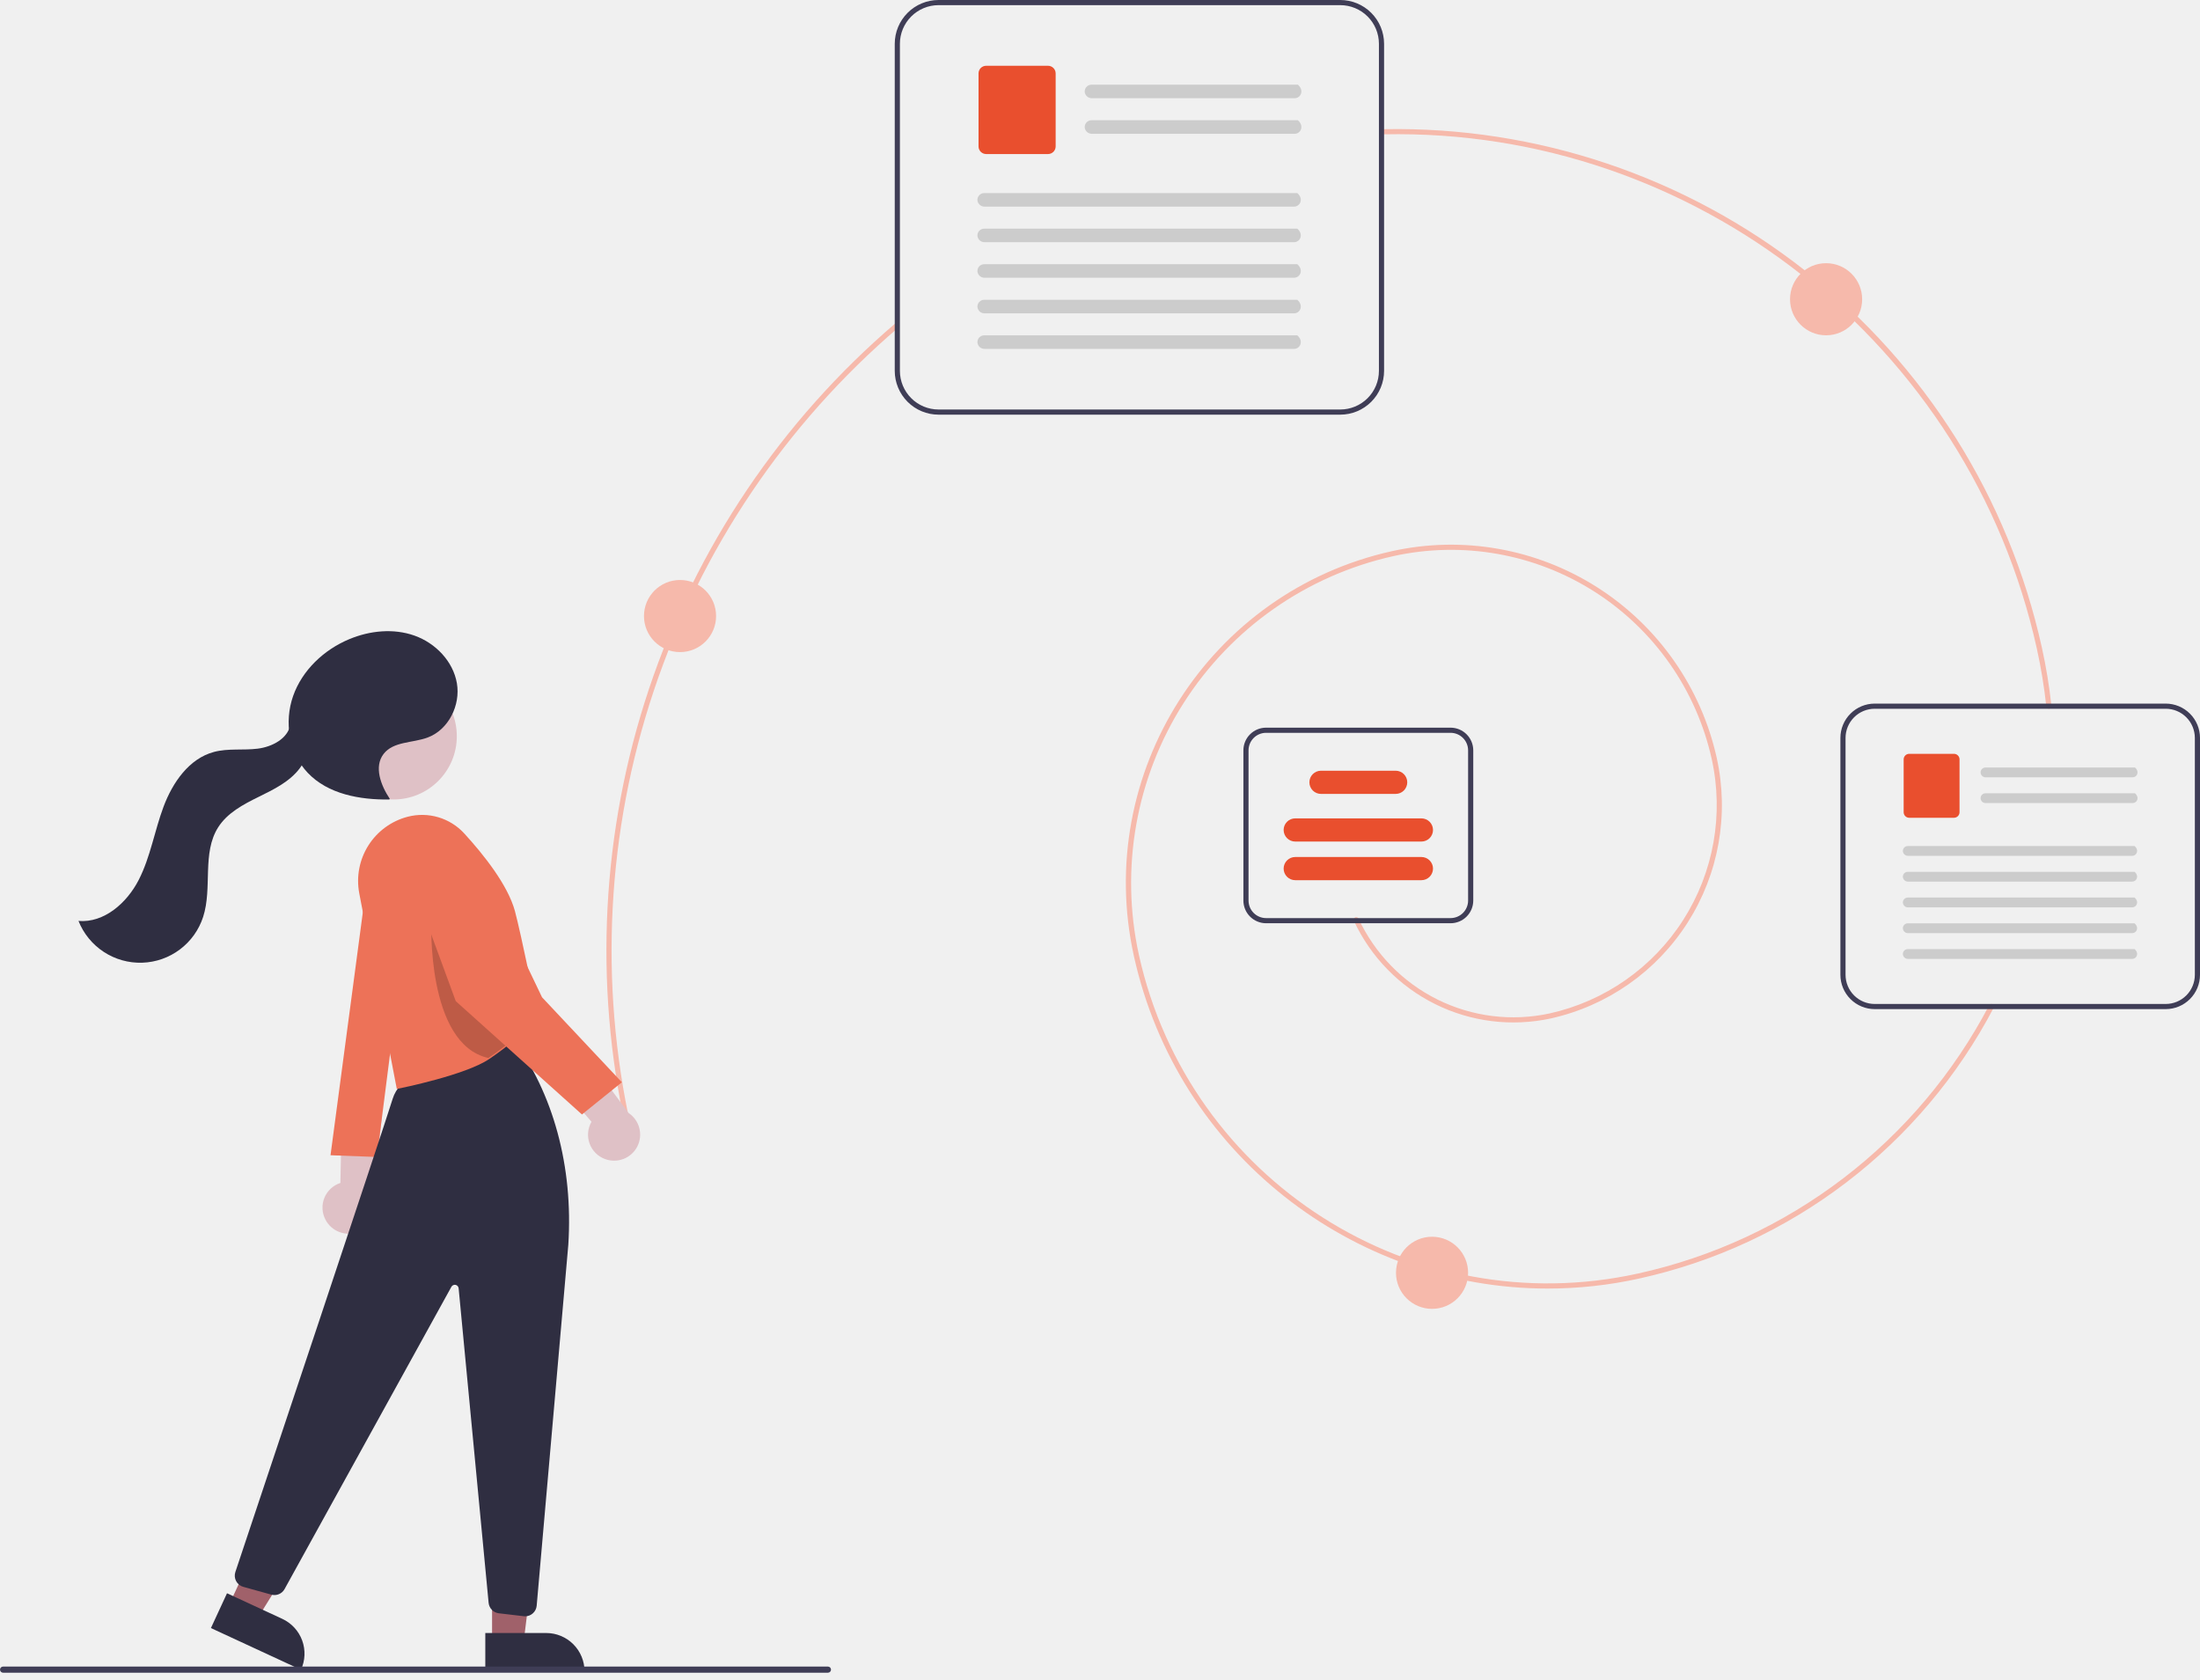
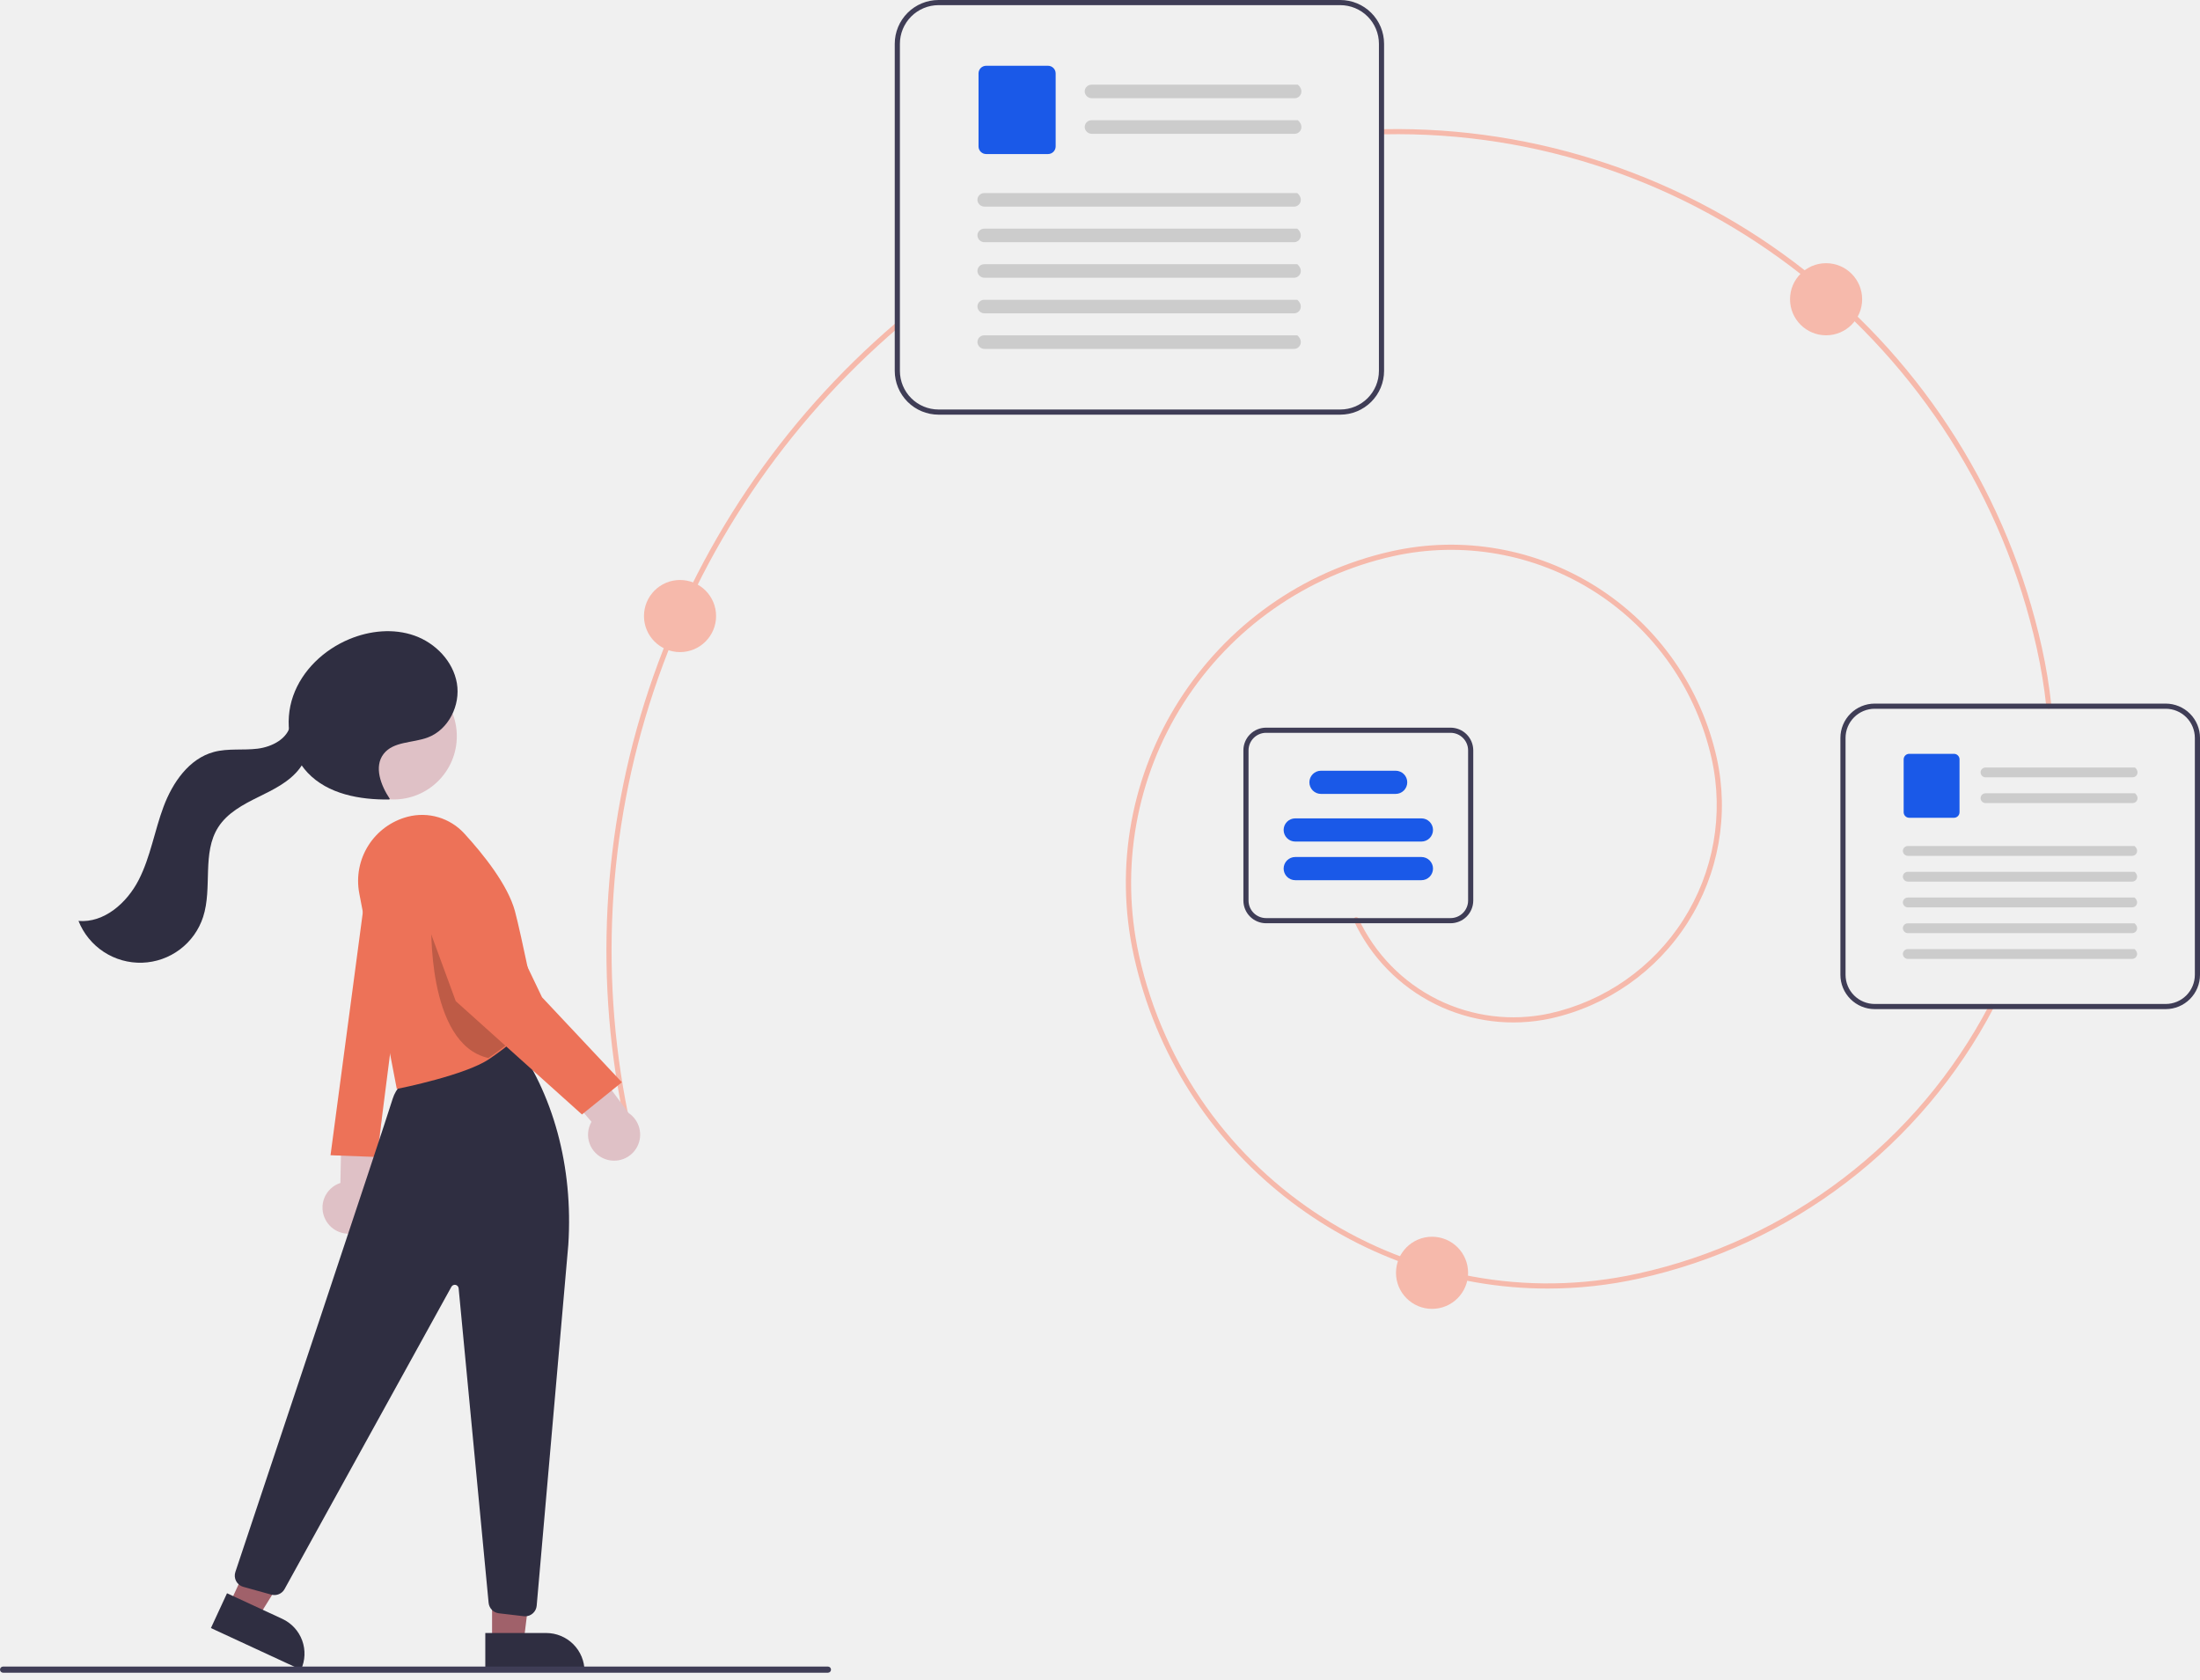
<svg xmlns="http://www.w3.org/2000/svg" width="300" height="229" viewBox="0 0 300 229" fill="none">
  <g clip-path="url(#clip0_1749_9531)">
    <path d="M211.057 175.704C184.541 175.704 160.58 157.309 154.623 130.372C149.108 105.436 164.909 80.662 189.845 75.148C194.605 74.095 199.526 73.99 204.326 74.839C209.127 75.688 213.713 77.474 217.824 80.096C221.934 82.717 225.487 86.123 228.282 90.118C231.076 94.112 233.056 98.619 234.108 103.379C235.804 111.087 234.373 119.153 230.129 125.807C225.885 132.461 219.175 137.16 211.47 138.873C206.147 140.029 200.59 139.34 195.71 136.92C190.831 134.5 186.919 130.492 184.618 125.556C184.598 125.514 184.587 125.468 184.585 125.422C184.583 125.376 184.591 125.33 184.606 125.286C184.622 125.243 184.647 125.203 184.678 125.169C184.71 125.135 184.747 125.108 184.789 125.088C184.831 125.069 184.877 125.058 184.923 125.056C184.969 125.055 185.015 125.062 185.059 125.078C185.102 125.094 185.142 125.119 185.176 125.151C185.21 125.182 185.237 125.22 185.256 125.262C187.489 130.054 191.286 133.943 196.022 136.292C200.758 138.641 206.152 139.309 211.319 138.187C218.841 136.515 225.393 131.927 229.537 125.429C233.681 118.932 235.078 111.057 233.423 103.53C231.337 94.099 225.59 85.882 217.446 80.688C209.302 75.494 199.428 73.748 189.996 75.834C178.191 78.458 167.91 85.659 161.407 95.855C154.904 106.051 152.711 118.41 155.309 130.221C162.108 160.965 192.652 180.447 223.397 173.647C233.555 171.408 243.101 166.975 251.366 160.66C259.631 154.344 266.415 146.299 271.245 137.086C271.266 137.045 271.295 137.009 271.331 136.979C271.366 136.949 271.407 136.927 271.451 136.913C271.495 136.9 271.542 136.895 271.588 136.899C271.634 136.903 271.679 136.916 271.72 136.938C271.76 136.959 271.797 136.989 271.826 137.024C271.856 137.06 271.878 137.101 271.892 137.145C271.905 137.189 271.91 137.235 271.906 137.281C271.901 137.327 271.888 137.372 271.867 137.413C266.99 146.716 260.138 154.841 251.792 161.218C243.446 167.596 233.807 172.072 223.549 174.333C219.447 175.243 215.259 175.702 211.057 175.704Z" fill="#F6B9AB" />
    <path d="M279.391 96.644C279.304 96.644 279.221 96.612 279.156 96.554C279.092 96.496 279.051 96.416 279.042 96.33C278.756 93.676 278.324 91.039 277.748 88.432C268.575 46.958 231.144 17.454 188.745 18.316C188.652 18.318 188.562 18.283 188.494 18.218C188.427 18.154 188.388 18.065 188.387 17.972C188.385 17.879 188.42 17.789 188.484 17.721C188.549 17.654 188.638 17.616 188.731 17.614C209.542 17.227 229.846 24.054 246.196 36.934C262.547 49.815 273.937 67.957 278.433 88.28C279.015 90.912 279.452 93.575 279.74 96.255C279.745 96.301 279.741 96.348 279.728 96.392C279.715 96.436 279.693 96.477 279.665 96.513C279.636 96.549 279.6 96.579 279.559 96.601C279.519 96.623 279.474 96.637 279.429 96.642C279.416 96.643 279.403 96.644 279.391 96.644Z" fill="#F6B9AB" />
    <path d="M85.708 154.239C85.628 154.239 85.55 154.212 85.488 154.162C85.426 154.112 85.382 154.042 85.365 153.964C80.945 134.046 82.026 113.3 88.492 93.95C94.958 74.599 106.566 57.371 122.073 44.112C122.108 44.081 122.148 44.058 122.192 44.044C122.236 44.029 122.283 44.023 122.329 44.027C122.375 44.03 122.42 44.042 122.461 44.063C122.503 44.084 122.539 44.113 122.57 44.148C122.6 44.183 122.623 44.224 122.637 44.268C122.651 44.312 122.657 44.359 122.653 44.405C122.649 44.451 122.636 44.496 122.615 44.537C122.594 44.578 122.565 44.615 122.53 44.645C107.12 57.822 95.584 74.942 89.158 94.172C82.733 113.402 81.658 134.018 86.051 153.812C86.062 153.864 86.062 153.917 86.05 153.968C86.038 154.019 86.015 154.067 85.982 154.108C85.949 154.149 85.907 154.182 85.86 154.205C85.812 154.228 85.76 154.239 85.708 154.239Z" fill="#F6B9AB" />
    <path d="M182.767 56.542H127.982C126.399 56.54 124.881 55.91 123.762 54.791C122.643 53.672 122.013 52.154 122.011 50.572V5.97C122.013 4.387 122.643 2.87 123.762 1.751C124.881 0.631 126.399 0.002 127.982 0H182.767C184.35 0.002 185.868 0.631 186.987 1.751C188.106 2.87 188.736 4.387 188.738 5.97V50.572C188.736 52.154 188.106 53.672 186.987 54.791C185.868 55.91 184.35 56.54 182.767 56.542ZM127.982 0.702C126.585 0.704 125.246 1.259 124.258 2.247C123.271 3.235 122.715 4.574 122.714 5.97V50.572C122.715 51.968 123.271 53.307 124.258 54.295C125.246 55.282 126.585 55.838 127.982 55.839H182.767C184.164 55.838 185.503 55.282 186.491 54.295C187.478 53.307 188.034 51.968 188.035 50.572V5.97C188.034 4.574 187.478 3.235 186.491 2.247C185.503 1.259 184.164 0.704 182.767 0.702H127.982Z" fill="#3F3D56" />
    <path d="M176.54 13.394H148.891C148.648 13.399 148.412 13.311 148.231 13.149C148.05 12.987 147.937 12.762 147.916 12.52C147.909 12.394 147.928 12.269 147.971 12.151C148.015 12.033 148.081 11.926 148.168 11.835C148.254 11.743 148.358 11.671 148.473 11.621C148.589 11.572 148.713 11.546 148.838 11.546H176.984C177.911 12.361 177.346 13.394 176.54 13.394L176.54 13.394Z" fill="#CCCCCC" />
    <path d="M176.54 18.244H148.891C148.648 18.248 148.412 18.161 148.231 17.999C148.05 17.837 147.937 17.612 147.916 17.369C147.909 17.244 147.928 17.119 147.971 17.001C148.015 16.883 148.081 16.776 148.168 16.684C148.254 16.593 148.358 16.521 148.473 16.471C148.589 16.422 148.713 16.396 148.838 16.396H176.984C177.911 17.211 177.346 18.244 176.54 18.244H176.54Z" fill="#CCCCCC" />
-     <path d="M142.913 21.005H134.475C134.199 21.005 133.935 20.895 133.74 20.7C133.546 20.506 133.436 20.241 133.436 19.966V10.008C133.436 9.732 133.546 9.468 133.74 9.273C133.935 9.079 134.199 8.969 134.475 8.969H142.913C143.189 8.969 143.453 9.079 143.648 9.274C143.843 9.468 143.952 9.732 143.953 10.008V19.966C143.952 20.241 143.843 20.506 143.648 20.7C143.453 20.895 143.189 21.005 142.913 21.005Z" fill="#E94F2E" />
+     <path d="M142.913 21.005H134.475C134.199 21.005 133.935 20.895 133.74 20.7C133.546 20.506 133.436 20.241 133.436 19.966V10.008C133.436 9.732 133.546 9.468 133.74 9.273C133.935 9.079 134.199 8.969 134.475 8.969H142.913C143.189 8.969 143.453 9.079 143.648 9.274C143.843 9.468 143.952 9.732 143.953 10.008V19.966C143.952 20.241 143.843 20.506 143.648 20.7C143.453 20.895 143.189 21.005 142.913 21.005Z" fill="#1A59E8" />
    <path d="M176.46 28.174H134.261C134.018 28.179 133.783 28.091 133.602 27.929C133.421 27.767 133.308 27.542 133.287 27.3C133.28 27.175 133.299 27.049 133.342 26.931C133.385 26.814 133.452 26.706 133.539 26.615C133.625 26.524 133.729 26.451 133.844 26.402C133.959 26.352 134.084 26.326 134.209 26.326H176.904C177.831 27.141 177.266 28.174 176.46 28.174V28.174Z" fill="#CCCCCC" />
    <path d="M176.46 33.025H134.261C134.018 33.03 133.783 32.943 133.602 32.781C133.421 32.618 133.308 32.393 133.287 32.151C133.28 32.026 133.299 31.901 133.342 31.783C133.385 31.665 133.452 31.557 133.539 31.466C133.625 31.375 133.729 31.302 133.844 31.253C133.959 31.203 134.084 31.178 134.209 31.178H176.904C177.831 31.992 177.266 33.025 176.46 33.025V33.025Z" fill="#CCCCCC" />
    <path d="M176.46 37.873H134.261C134.018 37.878 133.783 37.791 133.602 37.629C133.421 37.466 133.308 37.242 133.287 36.999C133.28 36.874 133.299 36.749 133.342 36.631C133.385 36.513 133.452 36.405 133.539 36.314C133.625 36.223 133.729 36.151 133.844 36.101C133.959 36.051 134.084 36.026 134.209 36.026H176.904C177.831 36.841 177.266 37.873 176.46 37.873V37.873Z" fill="#CCCCCC" />
    <path d="M176.46 42.724H134.261C134.018 42.73 133.783 42.642 133.602 42.48C133.421 42.317 133.308 42.093 133.287 41.85C133.28 41.725 133.299 41.6 133.342 41.482C133.385 41.364 133.452 41.256 133.539 41.165C133.625 41.074 133.729 41.002 133.844 40.952C133.959 40.903 134.084 40.877 134.209 40.877H176.904C177.831 41.692 177.266 42.725 176.46 42.725V42.724Z" fill="#CCCCCC" />
    <path d="M176.46 47.573H134.261C134.018 47.578 133.783 47.49 133.602 47.328C133.421 47.166 133.308 46.941 133.287 46.699C133.28 46.574 133.299 46.448 133.342 46.33C133.385 46.213 133.452 46.105 133.539 46.014C133.625 45.923 133.729 45.85 133.844 45.8C133.959 45.751 134.084 45.725 134.209 45.725H176.904C177.831 46.54 177.266 47.573 176.46 47.573V47.573Z" fill="#CCCCCC" />
    <path d="M295.324 137.6H255.64C254.4 137.599 253.211 137.106 252.335 136.229C251.458 135.353 250.965 134.164 250.964 132.925V100.617C250.965 99.377 251.458 98.189 252.335 97.312C253.211 96.436 254.4 95.943 255.64 95.941H295.324C296.564 95.943 297.752 96.436 298.629 97.312C299.506 98.189 299.999 99.377 300 100.617V132.925C299.999 134.164 299.506 135.353 298.629 136.229C297.752 137.106 296.564 137.599 295.324 137.6ZM255.64 96.644C254.586 96.645 253.576 97.064 252.831 97.809C252.086 98.554 251.667 99.564 251.666 100.617V132.925C251.667 133.978 252.086 134.988 252.831 135.733C253.576 136.478 254.586 136.897 255.64 136.898H295.324C296.378 136.897 297.388 136.478 298.133 135.733C298.877 134.988 299.296 133.978 299.298 132.925V100.617C299.296 99.564 298.877 98.554 298.133 97.809C297.388 97.064 296.378 96.645 295.324 96.644L255.64 96.644Z" fill="#3F3D56" />
    <path d="M290.814 105.995H270.785C270.609 105.998 270.438 105.935 270.307 105.817C270.176 105.7 270.095 105.537 270.079 105.361C270.074 105.271 270.088 105.18 270.119 105.094C270.151 105.009 270.199 104.931 270.262 104.865C270.324 104.799 270.399 104.747 270.483 104.711C270.566 104.675 270.656 104.656 270.747 104.656H291.135C291.807 105.246 291.397 105.995 290.813 105.995L290.814 105.995Z" fill="#CCCCCC" />
    <path d="M290.814 109.508H270.785C270.609 109.511 270.438 109.448 270.307 109.33C270.176 109.213 270.095 109.05 270.079 108.875C270.074 108.784 270.088 108.693 270.119 108.608C270.151 108.522 270.199 108.444 270.262 108.378C270.324 108.312 270.399 108.26 270.483 108.224C270.566 108.188 270.656 108.169 270.747 108.169H291.135C291.807 108.76 291.397 109.508 290.813 109.508L290.814 109.508Z" fill="#CCCCCC" />
-     <path d="M266.456 111.508H260.343C260.143 111.508 259.952 111.428 259.811 111.287C259.67 111.146 259.591 110.955 259.59 110.755V103.542C259.591 103.342 259.67 103.151 259.811 103.01C259.952 102.869 260.143 102.79 260.343 102.789H266.456C266.655 102.79 266.846 102.869 266.987 103.01C267.129 103.151 267.208 103.342 267.208 103.542V110.755C267.208 110.955 267.129 111.146 266.988 111.287C266.846 111.428 266.655 111.508 266.456 111.508Z" fill="#E94F2E" />
+     <path d="M266.456 111.508H260.343C260.143 111.508 259.952 111.428 259.811 111.287C259.67 111.146 259.591 110.955 259.59 110.755V103.542C259.591 103.342 259.67 103.151 259.811 103.01C259.952 102.869 260.143 102.79 260.343 102.789H266.456C266.655 102.79 266.846 102.869 266.987 103.01C267.129 103.151 267.208 103.342 267.208 103.542V110.755C267.208 110.955 267.129 111.146 266.988 111.287C266.846 111.428 266.655 111.508 266.456 111.508Z" fill="#1A59E8" />
    <path d="M290.755 116.701H260.188C260.012 116.704 259.841 116.641 259.71 116.524C259.579 116.406 259.498 116.243 259.482 116.068C259.477 115.977 259.491 115.886 259.522 115.801C259.554 115.715 259.602 115.637 259.665 115.571C259.727 115.505 259.803 115.453 259.886 115.417C259.97 115.381 260.06 115.363 260.15 115.363H291.077C291.749 115.953 291.339 116.701 290.755 116.701V116.701Z" fill="#CCCCCC" />
    <path d="M290.755 120.215H260.188C260.012 120.219 259.841 120.155 259.71 120.038C259.579 119.92 259.498 119.757 259.482 119.582C259.477 119.491 259.491 119.4 259.522 119.315C259.554 119.23 259.602 119.152 259.665 119.086C259.727 119.02 259.803 118.967 259.886 118.931C259.97 118.895 260.06 118.877 260.15 118.877H291.077C291.749 119.467 291.339 120.215 290.755 120.215V120.215Z" fill="#CCCCCC" />
    <path d="M290.755 123.727H260.188C260.012 123.73 259.841 123.667 259.71 123.549C259.579 123.432 259.498 123.269 259.482 123.094C259.477 123.003 259.491 122.912 259.522 122.827C259.554 122.741 259.602 122.663 259.665 122.597C259.727 122.531 259.803 122.479 259.886 122.443C259.97 122.407 260.06 122.388 260.15 122.388H291.077C291.749 122.979 291.339 123.727 290.755 123.727V123.727Z" fill="#CCCCCC" />
    <path d="M290.755 127.241H260.188C260.012 127.244 259.841 127.181 259.71 127.063C259.579 126.946 259.498 126.783 259.482 126.608C259.477 126.517 259.491 126.426 259.522 126.341C259.554 126.255 259.602 126.177 259.665 126.111C259.727 126.045 259.803 125.993 259.886 125.957C259.97 125.921 260.06 125.902 260.15 125.902H291.077C291.749 126.493 291.339 127.241 290.755 127.241V127.241Z" fill="#CCCCCC" />
    <path d="M290.755 130.753H260.188C260.012 130.756 259.841 130.693 259.71 130.576C259.579 130.458 259.498 130.295 259.482 130.12C259.477 130.029 259.491 129.938 259.522 129.853C259.554 129.767 259.602 129.689 259.665 129.623C259.727 129.557 259.803 129.505 259.886 129.469C259.97 129.433 260.06 129.415 260.15 129.415H291.077C291.749 130.005 291.339 130.753 290.755 130.753V130.753Z" fill="#CCCCCC" />
    <path d="M197.806 125.891H172.646C171.826 125.89 171.04 125.564 170.46 124.984C169.88 124.404 169.554 123.618 169.553 122.798V102.315C169.554 101.495 169.88 100.709 170.46 100.129C171.04 99.549 171.826 99.223 172.646 99.222H197.806C198.626 99.223 199.412 99.549 199.992 100.129C200.572 100.709 200.898 101.495 200.899 102.315V122.798C200.898 123.618 200.572 124.404 199.992 124.984C199.412 125.564 198.626 125.89 197.806 125.891ZM172.646 99.925C172.012 99.925 171.404 100.178 170.956 100.626C170.508 101.074 170.256 101.682 170.255 102.315V122.798C170.256 123.432 170.508 124.039 170.956 124.488C171.404 124.936 172.012 125.188 172.646 125.189H197.806C198.439 125.188 199.047 124.936 199.495 124.488C199.943 124.039 200.196 123.432 200.196 122.798V102.315C200.196 101.682 199.943 101.074 199.495 100.626C199.047 100.178 198.439 99.925 197.806 99.925H172.646Z" fill="#3F3D56" />
-     <path d="M193.83 114.752H176.622C176.202 114.752 175.8 114.585 175.504 114.289C175.208 113.993 175.041 113.591 175.041 113.171C175.041 112.752 175.208 112.35 175.504 112.054C175.8 111.758 176.202 111.591 176.622 111.591H193.83C194.249 111.591 194.651 111.758 194.947 112.054C195.244 112.35 195.41 112.752 195.41 113.171C195.41 113.591 195.244 113.993 194.947 114.289C194.651 114.585 194.249 114.752 193.83 114.752Z" fill="#E94F2E" />
-     <path d="M190.318 108.255H180.133C179.714 108.255 179.312 108.088 179.016 107.792C178.72 107.495 178.553 107.093 178.553 106.674C178.553 106.255 178.72 105.853 179.016 105.557C179.312 105.26 179.714 105.094 180.133 105.094H190.318C190.737 105.094 191.139 105.26 191.436 105.557C191.732 105.853 191.898 106.255 191.898 106.674C191.898 107.093 191.732 107.495 191.436 107.792C191.139 108.088 190.737 108.255 190.318 108.255Z" fill="#E94F2E" />
-     <path d="M193.83 120.02H176.622C176.202 120.02 175.8 119.853 175.504 119.557C175.208 119.26 175.041 118.858 175.041 118.439C175.041 118.02 175.208 117.618 175.504 117.322C175.8 117.025 176.202 116.859 176.622 116.859H193.83C194.249 116.859 194.651 117.025 194.947 117.322C195.244 117.618 195.41 118.02 195.41 118.439C195.41 118.858 195.244 119.26 194.947 119.557C194.651 119.853 194.249 120.02 193.83 120.02Z" fill="#E94F2E" />
+     <path d="M193.83 114.752H176.622C176.202 114.752 175.8 114.585 175.504 114.289C175.208 113.993 175.041 113.591 175.041 113.171C175.041 112.752 175.208 112.35 175.504 112.054C175.8 111.758 176.202 111.591 176.622 111.591H193.83C194.249 111.591 194.651 111.758 194.947 112.054C195.244 112.35 195.41 112.752 195.41 113.171C195.41 113.591 195.244 113.993 194.947 114.289C194.651 114.585 194.249 114.752 193.83 114.752Z" fill="#1A59E8" />
+     <path d="M190.318 108.255H180.133C179.714 108.255 179.312 108.088 179.016 107.792C178.72 107.495 178.553 107.093 178.553 106.674C178.553 106.255 178.72 105.853 179.016 105.557C179.312 105.26 179.714 105.094 180.133 105.094H190.318C190.737 105.094 191.139 105.26 191.436 105.557C191.732 105.853 191.898 106.255 191.898 106.674C191.898 107.093 191.732 107.495 191.436 107.792C191.139 108.088 190.737 108.255 190.318 108.255Z" fill="#1A59E8" />
+     <path d="M193.83 120.02H176.622C176.202 120.02 175.8 119.853 175.504 119.557C175.208 119.26 175.041 118.858 175.041 118.439C175.041 118.02 175.208 117.618 175.504 117.322C175.8 117.025 176.202 116.859 176.622 116.859H193.83C194.249 116.859 194.651 117.025 194.947 117.322C195.244 117.618 195.41 118.02 195.41 118.439C195.41 118.858 195.244 119.26 194.947 119.557C194.651 119.853 194.249 120.02 193.83 120.02Z" fill="#1A59E8" />
    <path d="M44.39 166.325C44.147 165.869 44.007 165.366 43.979 164.851C43.952 164.335 44.038 163.82 44.231 163.341C44.424 162.862 44.72 162.432 45.098 162.08C45.476 161.728 45.926 161.463 46.417 161.304L46.676 148.757L52.045 152.458L50.976 163.806C51.189 164.649 51.085 165.54 50.684 166.311C50.283 167.083 49.614 167.68 48.802 167.991C47.99 168.301 47.092 168.303 46.279 167.996C45.466 167.689 44.794 167.095 44.39 166.325H44.39Z" fill="#DFC1C6" />
    <path d="M50.327 118.012L45.071 157.525L51.398 157.764L56.685 116.284L55.416 115.536C54.933 115.251 54.388 115.09 53.827 115.067C53.267 115.045 52.71 115.162 52.206 115.407C51.702 115.652 51.267 116.018 50.939 116.473C50.611 116.927 50.4 117.456 50.327 118.012Z" fill="#ED7258" />
    <path d="M67.1 223.903L71.405 223.902L73.454 207.295L67.099 207.296L67.1 223.903Z" fill="#A0616A" />
    <path d="M79.709 227.9L66.177 227.901L66.177 222.672L74.481 222.672C75.867 222.672 77.197 223.223 78.178 224.203C79.158 225.184 79.709 226.513 79.709 227.9Z" fill="#2F2E41" />
    <path d="M31.277 218.757L35.184 220.565L44.02 206.356L38.254 203.687L31.277 218.757Z" fill="#A0616A" />
    <path d="M41.04 227.682L28.761 221.997L30.957 217.253L38.492 220.741C39.75 221.324 40.726 222.382 41.204 223.684C41.681 224.986 41.623 226.424 41.04 227.682Z" fill="#2F2E41" />
    <path d="M71.614 220.393C71.55 220.393 71.487 220.39 71.425 220.382L68.019 219.982C67.66 219.938 67.328 219.774 67.075 219.516C66.823 219.257 66.666 218.921 66.63 218.562L62.541 175.667C62.53 175.555 62.484 175.449 62.409 175.366C62.334 175.282 62.234 175.224 62.123 175.201C62.013 175.179 61.899 175.192 61.796 175.239C61.694 175.286 61.61 175.364 61.555 175.463L38.805 216.681C38.634 216.993 38.362 217.238 38.034 217.376C37.706 217.513 37.341 217.536 36.998 217.44L33.172 216.377C32.965 216.32 32.772 216.221 32.605 216.087C32.438 215.953 32.3 215.786 32.199 215.597C32.098 215.407 32.037 215.2 32.019 214.986C32.002 214.772 32.027 214.557 32.095 214.354C35.428 204.382 52.125 154.406 53.553 149.806C55.258 144.31 67.992 142.144 69.089 141.967L69.719 141.337L69.84 141.5C75.461 149.066 78.18 159.086 77.498 169.715L77.498 169.719L73.184 218.951C73.149 219.344 72.969 219.71 72.678 219.977C72.388 220.244 72.008 220.392 71.614 220.393Z" fill="#2F2E41" />
    <path d="M53.668 109.013C58.432 109.013 62.293 105.151 62.293 100.387C62.293 95.624 58.432 91.762 53.668 91.762C48.904 91.762 45.042 95.624 45.042 100.387C45.042 105.151 48.904 109.013 53.668 109.013Z" fill="#DFC1C6" />
    <path d="M54.108 148.484L48.99 121.807C48.562 119.554 49.006 117.222 50.233 115.283C51.459 113.345 53.377 111.946 55.597 111.368C56.969 111.012 58.413 111.036 59.772 111.438C61.131 111.84 62.355 112.606 63.312 113.652C65.925 116.504 69.243 120.654 70.217 124.231C71.041 127.267 73.36 138.646 73.383 138.76L73.402 138.851L73.338 138.917C73.326 138.93 72.083 140.214 70.149 141.817C69.014 142.758 67.853 143.631 66.701 144.412C63.463 146.598 54.655 148.375 54.281 148.45L54.108 148.484Z" fill="#ED7258" />
    <path opacity="0.2" d="M66.602 144.267C67.887 143.396 69.053 142.497 70.037 141.682C69.682 136.435 61.952 125.45 58.819 125.45C58.819 125.45 58.078 142.381 66.602 144.267Z" fill="black" />
    <path d="M82.512 158.047C82.027 157.871 81.586 157.591 81.221 157.226C80.855 156.861 80.575 156.421 80.398 155.936C80.221 155.45 80.153 154.932 80.198 154.418C80.243 153.904 80.401 153.406 80.659 152.959L72.456 143.461L78.923 142.62L85.721 151.768C86.443 152.252 86.963 152.984 87.181 153.825C87.399 154.666 87.301 155.559 86.906 156.333C86.51 157.107 85.845 157.709 85.035 158.025C84.225 158.341 83.328 158.348 82.512 158.047H82.512Z" fill="#DFC1C6" />
    <path d="M59.577 111.938C59.935 111.946 60.291 111.986 60.64 112.06C61.348 112.222 62.005 112.557 62.551 113.035C63.098 113.513 63.517 114.119 63.772 114.799L73.914 135.986L84.801 147.575L79.357 151.965L62.149 136.513L55.274 117.801C55.054 117.125 54.999 116.407 55.112 115.705C55.224 115.004 55.503 114.339 55.923 113.767C56.344 113.194 56.894 112.729 57.53 112.411C58.165 112.093 58.867 111.931 59.577 111.938Z" fill="#ED7258" />
    <path d="M53.157 108.934C51.93 107.096 50.961 104.548 52.312 102.8C53.647 101.074 56.278 101.328 58.322 100.564C61.168 99.501 62.818 96.157 62.303 93.163C61.789 90.168 59.385 87.686 56.521 86.671C53.658 85.655 50.429 85.985 47.625 87.155C44.173 88.595 41.211 91.38 39.97 94.908C38.728 98.436 39.392 102.672 41.968 105.384C44.73 108.291 49.064 109.066 53.073 109.019" fill="#2F2E41" />
    <path d="M39.612 98.763C39.261 100.727 37.107 101.842 35.127 102.087C33.148 102.332 31.1 102.018 29.173 102.533C25.775 103.44 23.534 106.708 22.301 110.001C21.068 113.294 20.521 116.848 18.918 119.979C17.316 123.109 14.209 125.869 10.704 125.576C11.391 127.304 12.594 128.779 14.149 129.798C15.705 130.818 17.537 131.332 19.396 131.272C21.254 131.212 23.049 130.58 24.535 129.461C26.022 128.343 27.127 126.794 27.7 125.025C28.987 121.05 27.509 116.311 29.761 112.792C31.006 110.844 33.158 109.699 35.232 108.678C37.306 107.657 39.483 106.61 40.874 104.763C42.265 102.916 42.543 100 40.829 98.448" fill="#2F2E41" />
    <path d="M0.418 228.085H112.903C113.013 228.085 113.119 228.04 113.197 227.962C113.276 227.884 113.32 227.777 113.32 227.667C113.32 227.556 113.276 227.45 113.197 227.371C113.119 227.293 113.013 227.249 112.903 227.249H0.418C0.307 227.249 0.201 227.293 0.123 227.371C0.045 227.45 0.001 227.556 0.001 227.667C0.001 227.777 0.045 227.884 0.123 227.962C0.201 228.04 0.307 228.085 0.418 228.085Z" fill="#3F3D56" />
    <path d="M92.732 88.918C95.447 88.918 97.648 86.717 97.648 84.001C97.648 81.286 95.447 79.085 92.732 79.085C90.016 79.085 87.815 81.286 87.815 84.001C87.815 86.717 90.016 88.918 92.732 88.918Z" fill="#F6B9AB" />
    <path d="M249.012 45.721C251.727 45.721 253.929 43.52 253.929 40.805C253.929 38.089 251.727 35.888 249.012 35.888C246.296 35.888 244.095 38.089 244.095 40.805C244.095 43.52 246.296 45.721 249.012 45.721Z" fill="#F6B9AB" />
    <path d="M195.28 178.472C197.995 178.472 200.196 176.27 200.196 173.555C200.196 170.839 197.995 168.638 195.28 168.638C192.564 168.638 190.363 170.839 190.363 173.555C190.363 176.27 192.564 178.472 195.28 178.472Z" fill="#F6B9AB" />
  </g>
  <defs>
    <clipPath id="clip0_1749_9531">
      <rect width="300" height="228.085" fill="white" />
    </clipPath>
  </defs>
</svg>
